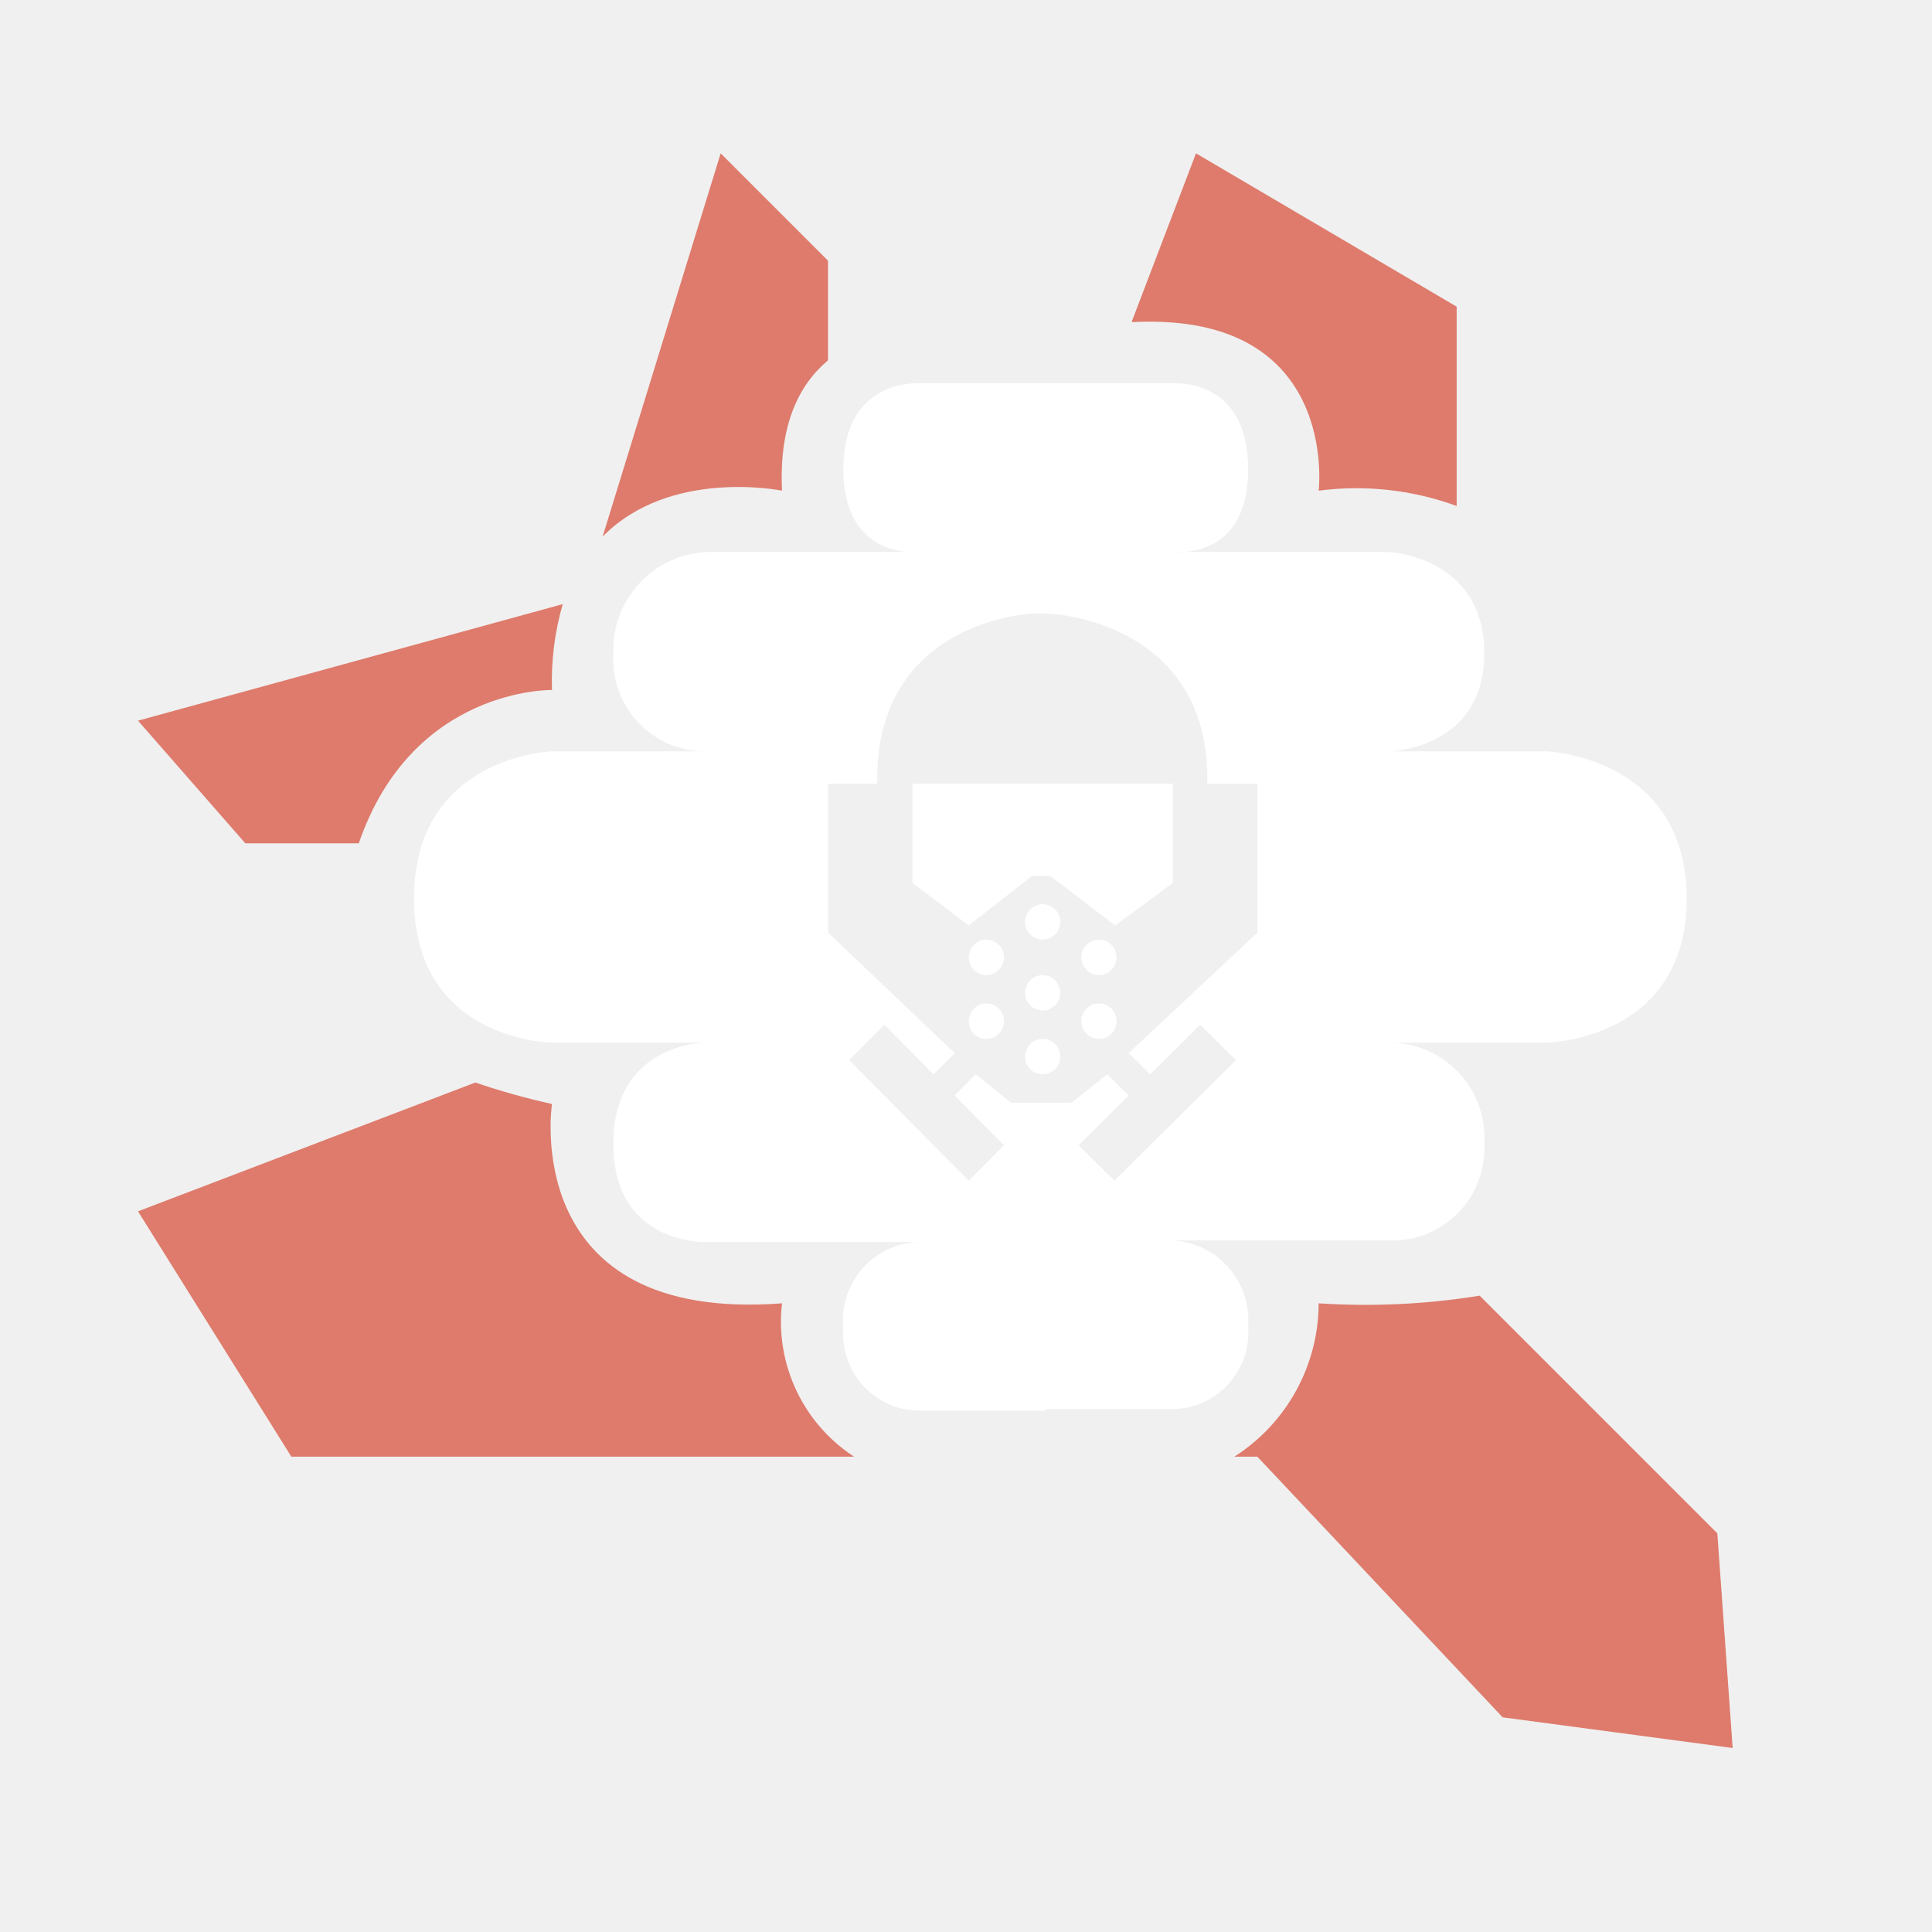
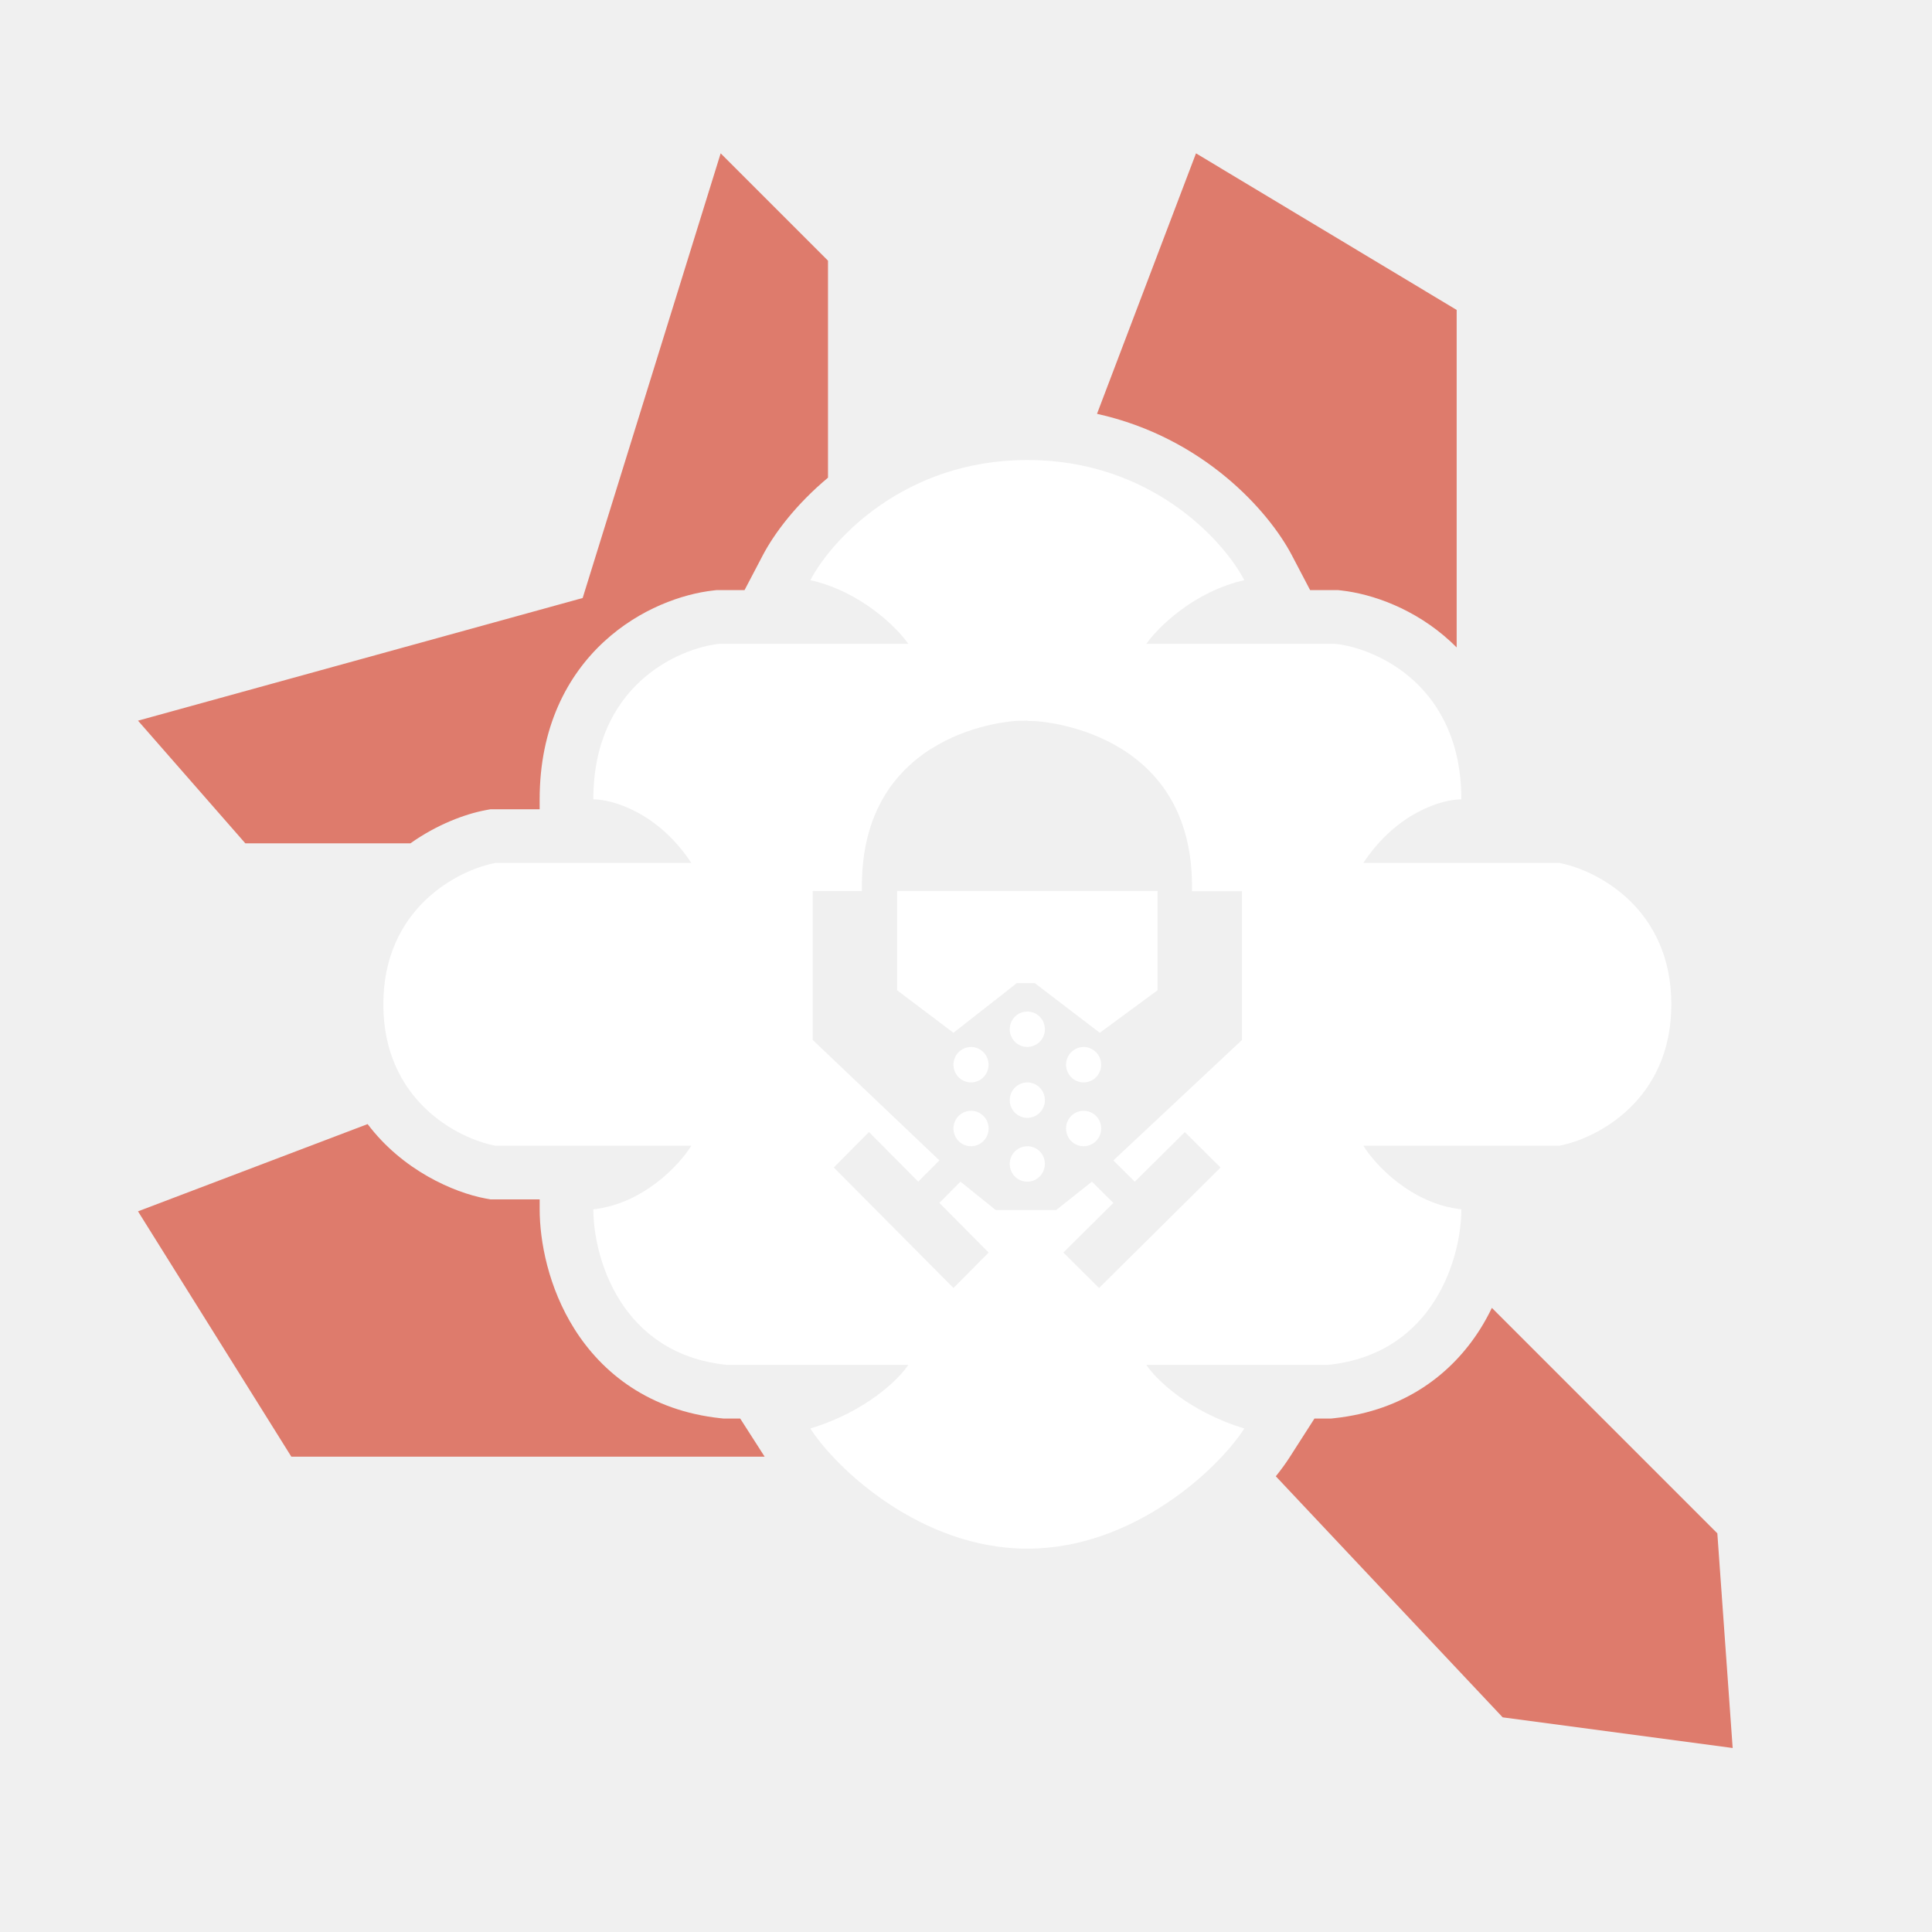
- <svg xmlns="http://www.w3.org/2000/svg" width="126" height="126" fill="none" viewBox="0 0 126 126">
-   <path fill="#de7b6c" d="M51 32s-7.3-1.5-11.7 3L47 10l7 7v6.5c-1.9 1.6-3.2 4.2-3 8.5M36 45s-9.1-.2-12.6 10H16l-7-8 27.7-7.6A18 18 0 0 0 36 45m50-13s1.4-11.6-12-11h-.2L78 10l17 10v13a19 19 0 0 0-9-1M36 72s-2.2 14.3 15 13a10.5 10.5 0 0 0 4.7 10H19L9 79l22-8.4a47 47 0 0 0 5 1.4m50 13c3.508.23 7.03.062 10.5-.5L112 100l1 14-15-2-16-17h-1.5A11.9 11.9 0 0 0 86 85" />
-   <path fill="#fff" d="M76.4 25c.05-.005 5-.469 5 5.6 0 4.5-2.7 5.3-4.2 5.4h-.8q.4.035.8 0h13.4s6.2.3 6.2 6.6-6.2 6.4-6.2 6.4h10.2s9.2.3 9.2 9.6-9.2 9.4-9.2 9.4H90.6a6.2 6.2 0 0 1 5.848 4.105A6.2 6.2 0 0 1 96.8 74.6a6 6 0 0 1-6.2 6.3H76.4a5.203 5.203 0 0 1 5 5.6 5 5 0 0 1-5 5.4h-8.2v.1H60a5 5 0 0 1-5-5.4 5.1 5.1 0 0 1 5-5.6H46s-6 .2-6-6.4 6-6.6 6-6.6H36c-.002 0-9-.101-9-9.4 0-9.3 9-9.6 9-9.6h10a6 6 0 0 1-6-6.4 6.4 6.4 0 0 1 6-6.6h13.2c-1.5-.1-4.2-1-4.2-5.4 0-5.998 4.996-5.6 5-5.6zm-9.089 15.013s-10.31.431-10.098 11.096c-1.303.014-3.21 0-3.213 0v9.71l8.265 7.859-1.38 1.386-3.213-3.236-2.295 2.312 7.806 7.859 2.295-2.311-3.213-3.237 1.374-1.387 2.296 1.85h3.948l2.33-1.85 1.398 1.387-3.262 3.237L72.679 77l7.923-7.857-2.33-2.312-3.263 3.236-1.399-1.386L82 60.825V51.12s-1.94.014-3.263 0c.214-10.635-10.196-11.09-10.253-11.092l-.47-.008V40zm.913 27.762a1.145 1.145 0 0 1 .9.909 1.16 1.16 0 0 1-.487 1.186 1.142 1.142 0 0 1-1.698-.52 1.163 1.163 0 0 1 .622-1.508c.21-.088.44-.111.663-.067m-3.672-2.311c.222.044.426.155.587.316a1.16 1.16 0 0 1-.174 1.779 1.142 1.142 0 0 1-1.697-.52 1.16 1.16 0 0 1 .622-1.51c.21-.087.44-.11.662-.065m7.343 0a1.15 1.15 0 0 1 .902.908 1.16 1.16 0 0 1-.488 1.187 1.14 1.14 0 0 1-1.698-.52 1.163 1.163 0 0 1 .622-1.51c.21-.087.44-.11.662-.065m-3.672-1.849a1.145 1.145 0 0 1 .901.907 1.16 1.16 0 0 1-.487 1.187 1.14 1.14 0 0 1-1.448-.144 1.16 1.16 0 0 1-.336-.817 1.15 1.15 0 0 1 1.37-1.133m-3.671-2.312a1.16 1.16 0 0 1 .413 2.095 1.14 1.14 0 0 1-1.448-.144 1.16 1.16 0 0 1 .372-1.885c.21-.087.44-.11.663-.066m7.343 0a1.16 1.16 0 0 1 .413 2.095 1.14 1.14 0 0 1-1.448-.144 1.16 1.16 0 0 1 .372-1.885c.21-.087.441-.11.663-.066m-3.671-2.312a1.145 1.145 0 0 1 .9.908A1.156 1.156 0 0 1 68 61.28a1.14 1.14 0 0 1-1.06-.713 1.16 1.16 0 0 1 .62-1.51c.21-.087.441-.11.664-.065m8.267-7.882v6.473l-3.765 2.773-4.236-3.236h-1.178l-4.131 3.236-3.673-2.773V51.11z" />
+ <svg xmlns="http://www.w3.org/2000/svg" viewBox="0 0 126 126" fill="none">
+   <path fill="#de7b6c" d="m112 100 1 14-15-2-14.795-15.72c.345-.43.646-.841.895-1.23l1.626-2.537h1.09l.184-.02c4.65-.494 7.721-2.946 9.528-5.806.289-.457.542-.923.768-1.391zM23.975 73.31c2.281 3.022 5.617 4.46 7.678 4.85l.323.06h3.22v.65c0 2.066.556 5.095 2.276 7.816C39.279 89.547 42.35 92 47 92.494l.184.02h1.09L49.868 95H19L9 79zM54 17v14.153c-2.086 1.74-3.506 3.637-4.252 5.06l-1.192 2.274h-1.838l-.196.022c-2.011.226-4.788 1.182-7.115 3.323-2.437 2.243-4.212 5.638-4.212 10.298v.65h-3.22l-.322.06c-1.313.248-3.142.923-4.888 2.16H16l-7-8 29-8 9-29zM95 20.213v22.01q-.2-.2-.407-.391c-2.327-2.14-5.104-3.097-7.115-3.323l-.196-.022h-1.838l-1.192-2.274c-1.507-2.875-5.765-7.686-12.708-9.224L78 10z" />
+   <path fill="#fff" d="M67 30c8.035 0 12.783 5.225 14.152 7.838-3.287.738-5.63 3.073-6.391 4.15h12.326c2.739.307 8.218 2.765 8.218 10.142-1.218 0-4.2.83-6.392 4.15h12.782c2.435.46 7.305 2.95 7.305 9.22s-4.87 8.76-7.305 9.22H88.913c.761 1.23 3.105 3.781 6.392 4.15 0 3.074-1.735 9.405-8.674 10.143H74.76c.608.922 2.74 3.043 6.391 4.15C79.478 95.774 73.94 101 67 101c-6.94 0-12.478-5.225-14.152-7.838 3.652-1.106 5.783-3.227 6.391-4.15H47.37c-6.939-.737-8.674-7.068-8.674-10.142 3.287-.369 5.631-2.92 6.392-4.15H32.305C29.87 74.26 25 71.77 25 65.5s4.87-8.76 7.305-9.22h12.782c-2.191-3.32-5.174-4.15-6.392-4.15 0-7.377 5.479-9.835 8.218-10.143H59.24c-.76-1.076-3.104-3.411-6.391-4.15C54.218 35.226 58.965 30 67 30m-.689 17.013s-10.31.431-10.098 11.096c-1.303.014-3.21 0-3.213 0v9.71l8.265 7.859-1.38 1.386-3.213-3.236-2.295 2.312 7.806 7.859 2.295-2.311-3.213-3.237 1.374-1.387 2.296 1.85h3.948l2.33-1.85 1.398 1.387-3.262 3.237L71.679 84l7.923-7.857-2.33-2.312-3.263 3.236-1.399-1.386L81 67.824V58.12c-.002 0-1.94.014-3.263 0 .214-10.635-10.195-11.09-10.253-11.092l-.47-.008V47zm.913 27.762a1.14 1.14 0 0 1 .9.909 1.16 1.16 0 0 1-.487 1.185 1.14 1.14 0 0 1-1.698-.518 1.163 1.163 0 0 1 .622-1.51c.21-.087.44-.11.663-.066m-3.672-2.311c.222.044.426.155.587.316a1.16 1.16 0 0 1-.174 1.778 1.14 1.14 0 0 1-1.697-.519 1.16 1.16 0 0 1 .622-1.51c.21-.087.44-.11.662-.065m7.343 0a1.15 1.15 0 0 1 .902.908 1.16 1.16 0 0 1-.488 1.186 1.14 1.14 0 0 1-1.698-.519 1.163 1.163 0 0 1 .622-1.51c.21-.087.44-.11.662-.065m-3.672-1.85a1.15 1.15 0 0 1 .901.908 1.16 1.16 0 0 1-.487 1.187 1.14 1.14 0 0 1-1.448-.144 1.16 1.16 0 0 1-.336-.817 1.151 1.151 0 0 1 1.37-1.134m-3.671-2.311a1.16 1.16 0 0 1 .413 2.095 1.14 1.14 0 0 1-1.448-.145 1.16 1.16 0 0 1 .372-1.884c.21-.087.44-.11.663-.066m7.343 0a1.16 1.16 0 0 1 .413 2.095 1.14 1.14 0 0 1-1.448-.145 1.16 1.16 0 0 1 .372-1.884c.21-.087.441-.11.663-.066m-3.671-2.312a1.145 1.145 0 0 1 .9.907A1.156 1.156 0 0 1 67 68.28a1.14 1.14 0 0 1-1.06-.714 1.16 1.16 0 0 1 .62-1.51c.21-.087.441-.11.664-.065m8.267-7.882v6.473l-3.765 2.774-4.236-3.237h-1.178l-4.131 3.237-3.673-2.774v-6.473z" />
</svg>
